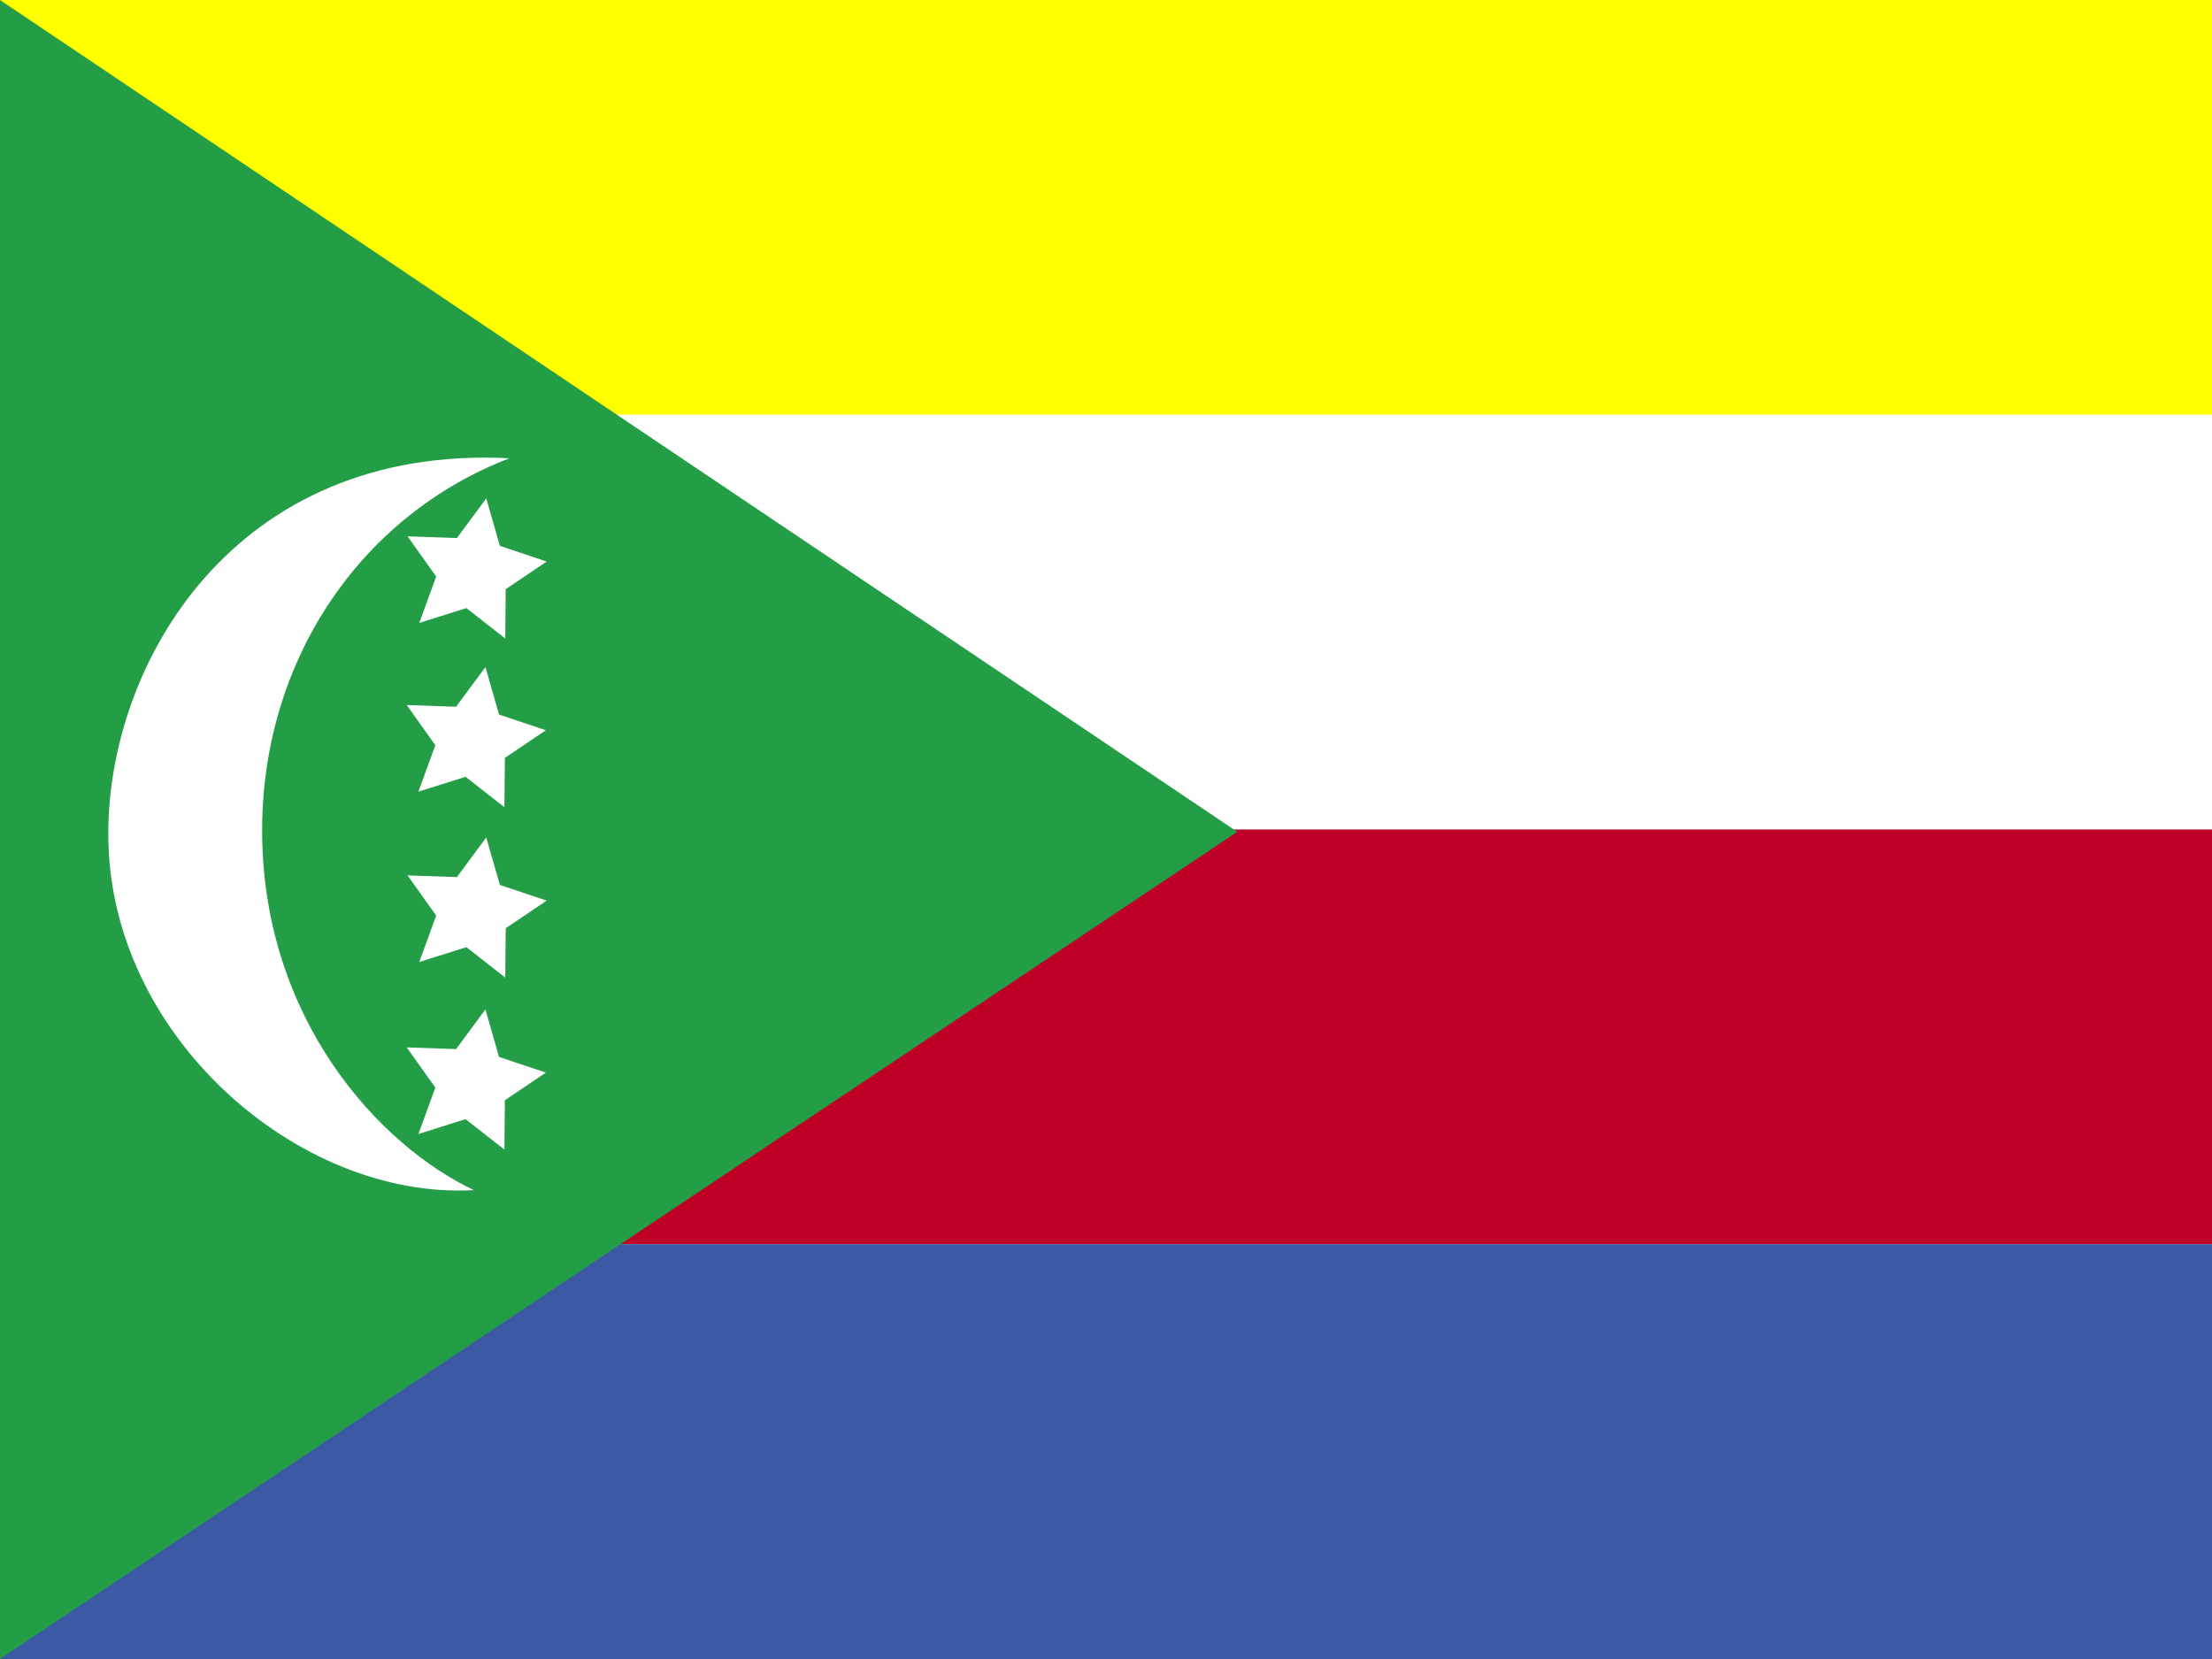
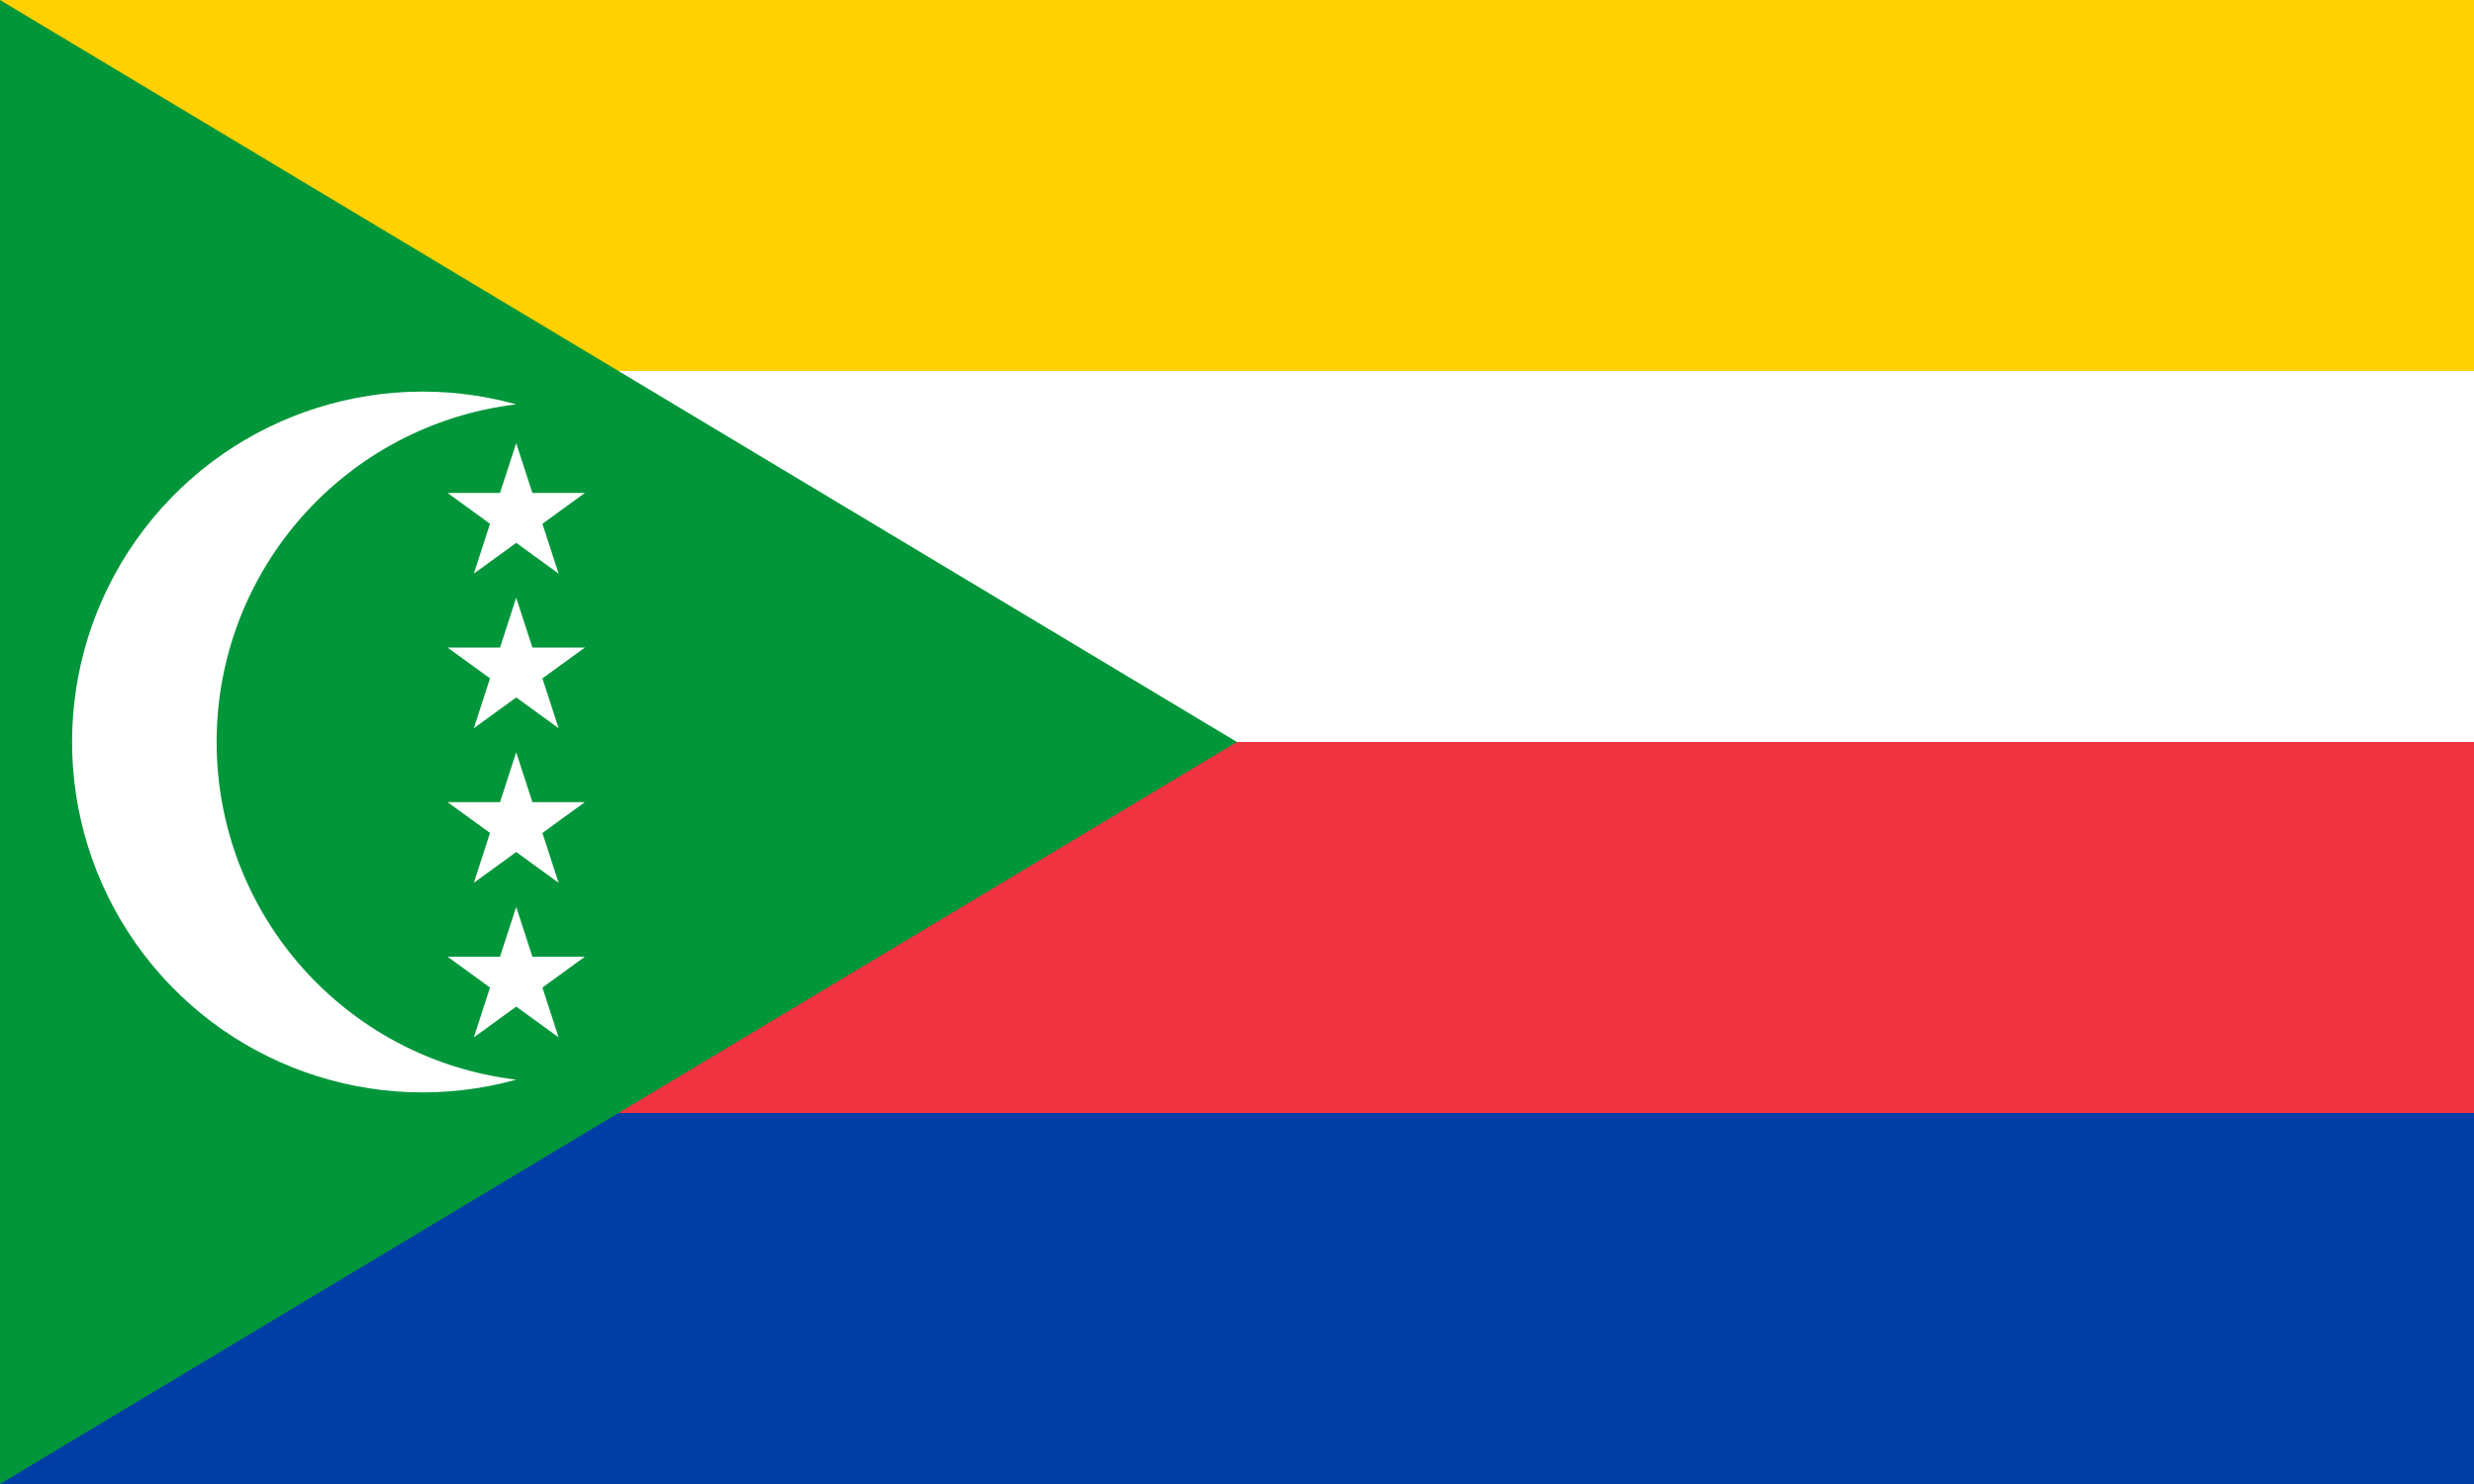
- <svg xmlns="http://www.w3.org/2000/svg" viewBox="0 0 640 480">
-   <defs>
-     <clipPath id="a">
-       <path fill-opacity=".67" d="M0 0h682.67v512H0z" />
-     </clipPath>
-   </defs>
-   <g clip-path="url(#a)" fill-rule="evenodd" transform="scale(.9375)">
-     <path fill="#ff0" d="M0 0h768.77v128H0z" />
-     <path fill="#fff" d="M0 128h768.77v128H0z" />
-     <path fill="#be0027" d="M0 256h768.77v128H0z" />
-     <path fill="#3b5aa3" d="M0 384h768.77v128H0z" />
-     <path d="M0 0v512l381.86-255.28L0 0z" fill="#239e46" />
-     <path d="M157.21 141.43C72.113 137.12 33.34 204.9 33.43 257.3c-.194 61.97 58.529 113.08 112.81 109.99-29.27-13.84-65.008-52.66-65.337-110.25-.3-52.18 29.497-97.55 76.307-115.61z" fill="#fff" />
-     <path fill="#fff" d="M155.927 197.058l-11.992-9.385-14.539 4.576 5.215-14.317-8.831-12.41 15.227.528 9.065-12.238 4.195 14.649 14.452 4.846-12.644 8.524zm-.255 52.063l-11.993-9.385-14.538 4.576 5.215-14.317-8.831-12.41 15.227.528 9.065-12.238 4.194 14.649 14.453 4.846-12.645 8.524zm.255 52.577l-11.992-9.385-14.539 4.576 5.215-14.317-8.831-12.41 15.227.528 9.065-12.239 4.195 14.65 14.452 4.846-12.644 8.524zm-.255 53.08l-11.993-9.385-14.538 4.576 5.215-14.317-8.831-12.41 15.227.528 9.065-12.239 4.194 14.65 14.453 4.846-12.645 8.524z" />
+ <svg xmlns="http://www.w3.org/2000/svg" xmlns:xlink="http://www.w3.org/1999/xlink" width="1000" height="600" viewBox="0 0 60 36" fill="#fff">
+   <path d="m0 0h60v36H0z" />
+   <path fill="#ffd100" d="m0 0h60v9H0z" />
+   <path fill="#ef3340" d="m0 18h60v18H0z" />
+   <path fill="#003da5" d="m0 27h60v9H0z" />
+   <path fill="#009639" d="m30 18L0 36V0z" />
+   <path d="m12.519 9.809a8.25 8.25 0 0 0 0 16.382 8.5 8.5 0 1 1 0-16.382z" />
+   <g id="t">
+     <path id="s" d="m12.519 10.75 1.029 3.166-2.693-1.957h3.329l-2.693 1.957z" />
+     <use xlink:href="#s" y="3.75" />
  </g>
+   <use xlink:href="#t" y="7.5" />
</svg>
